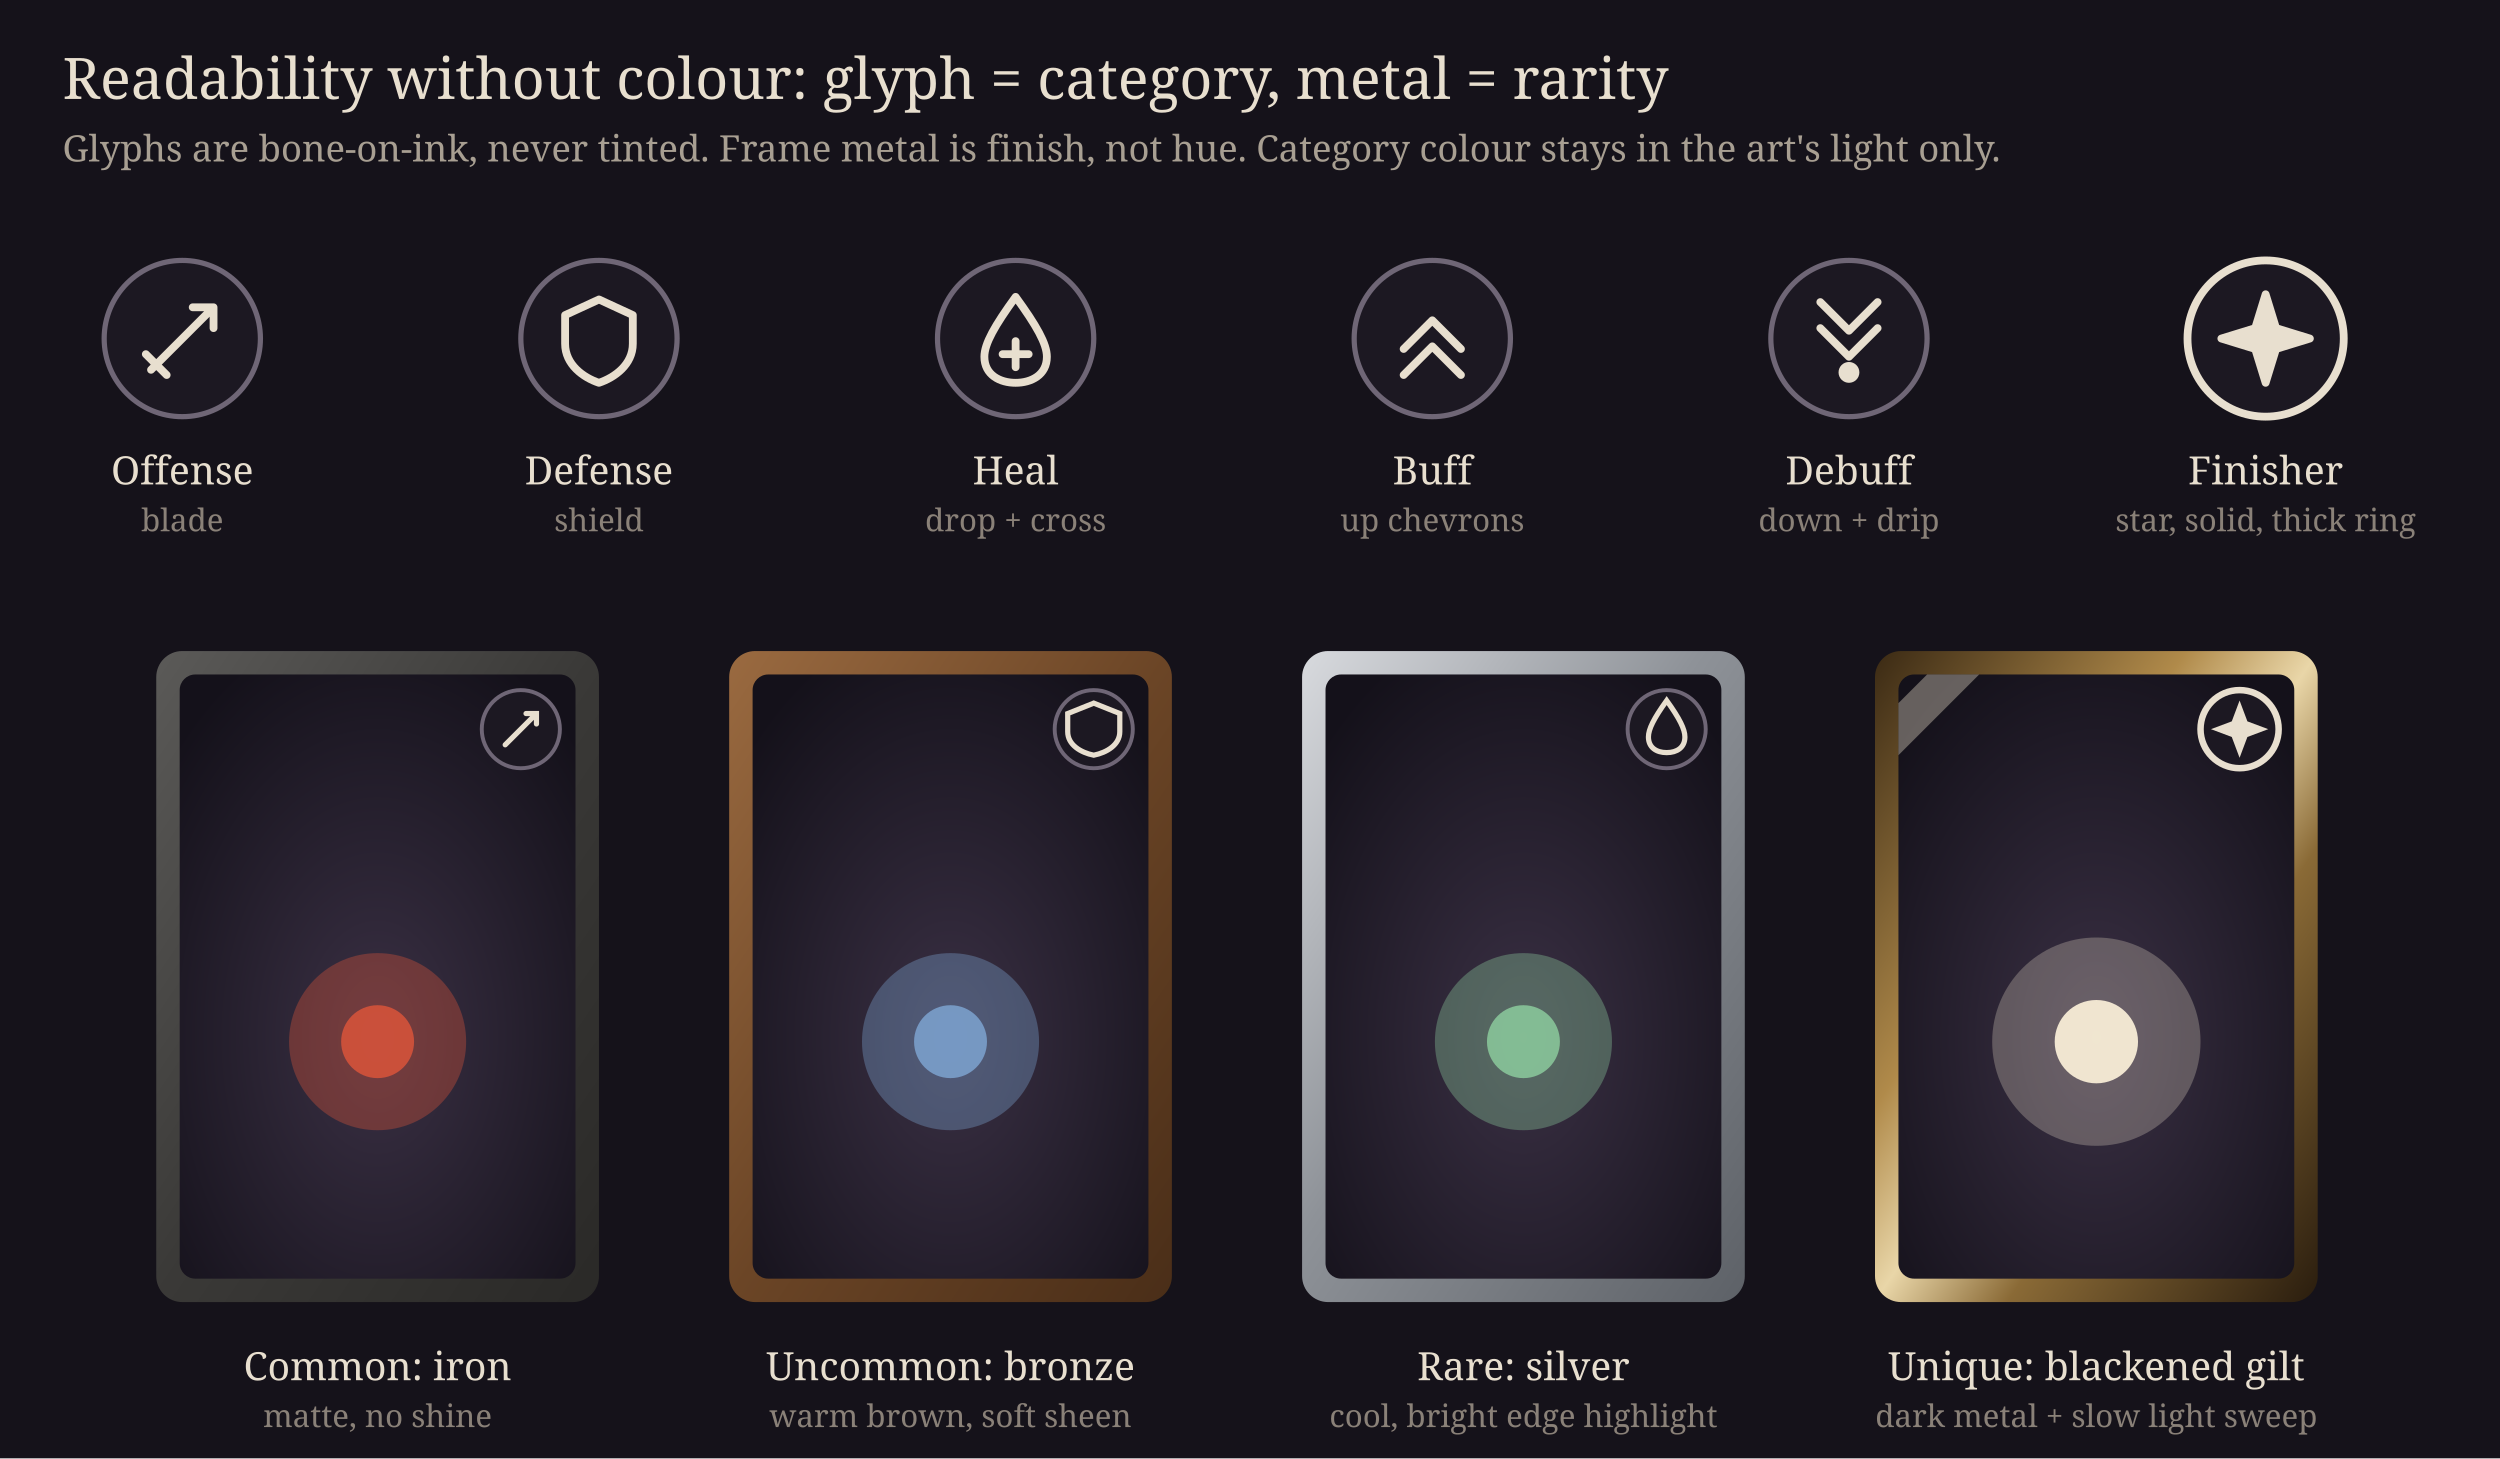
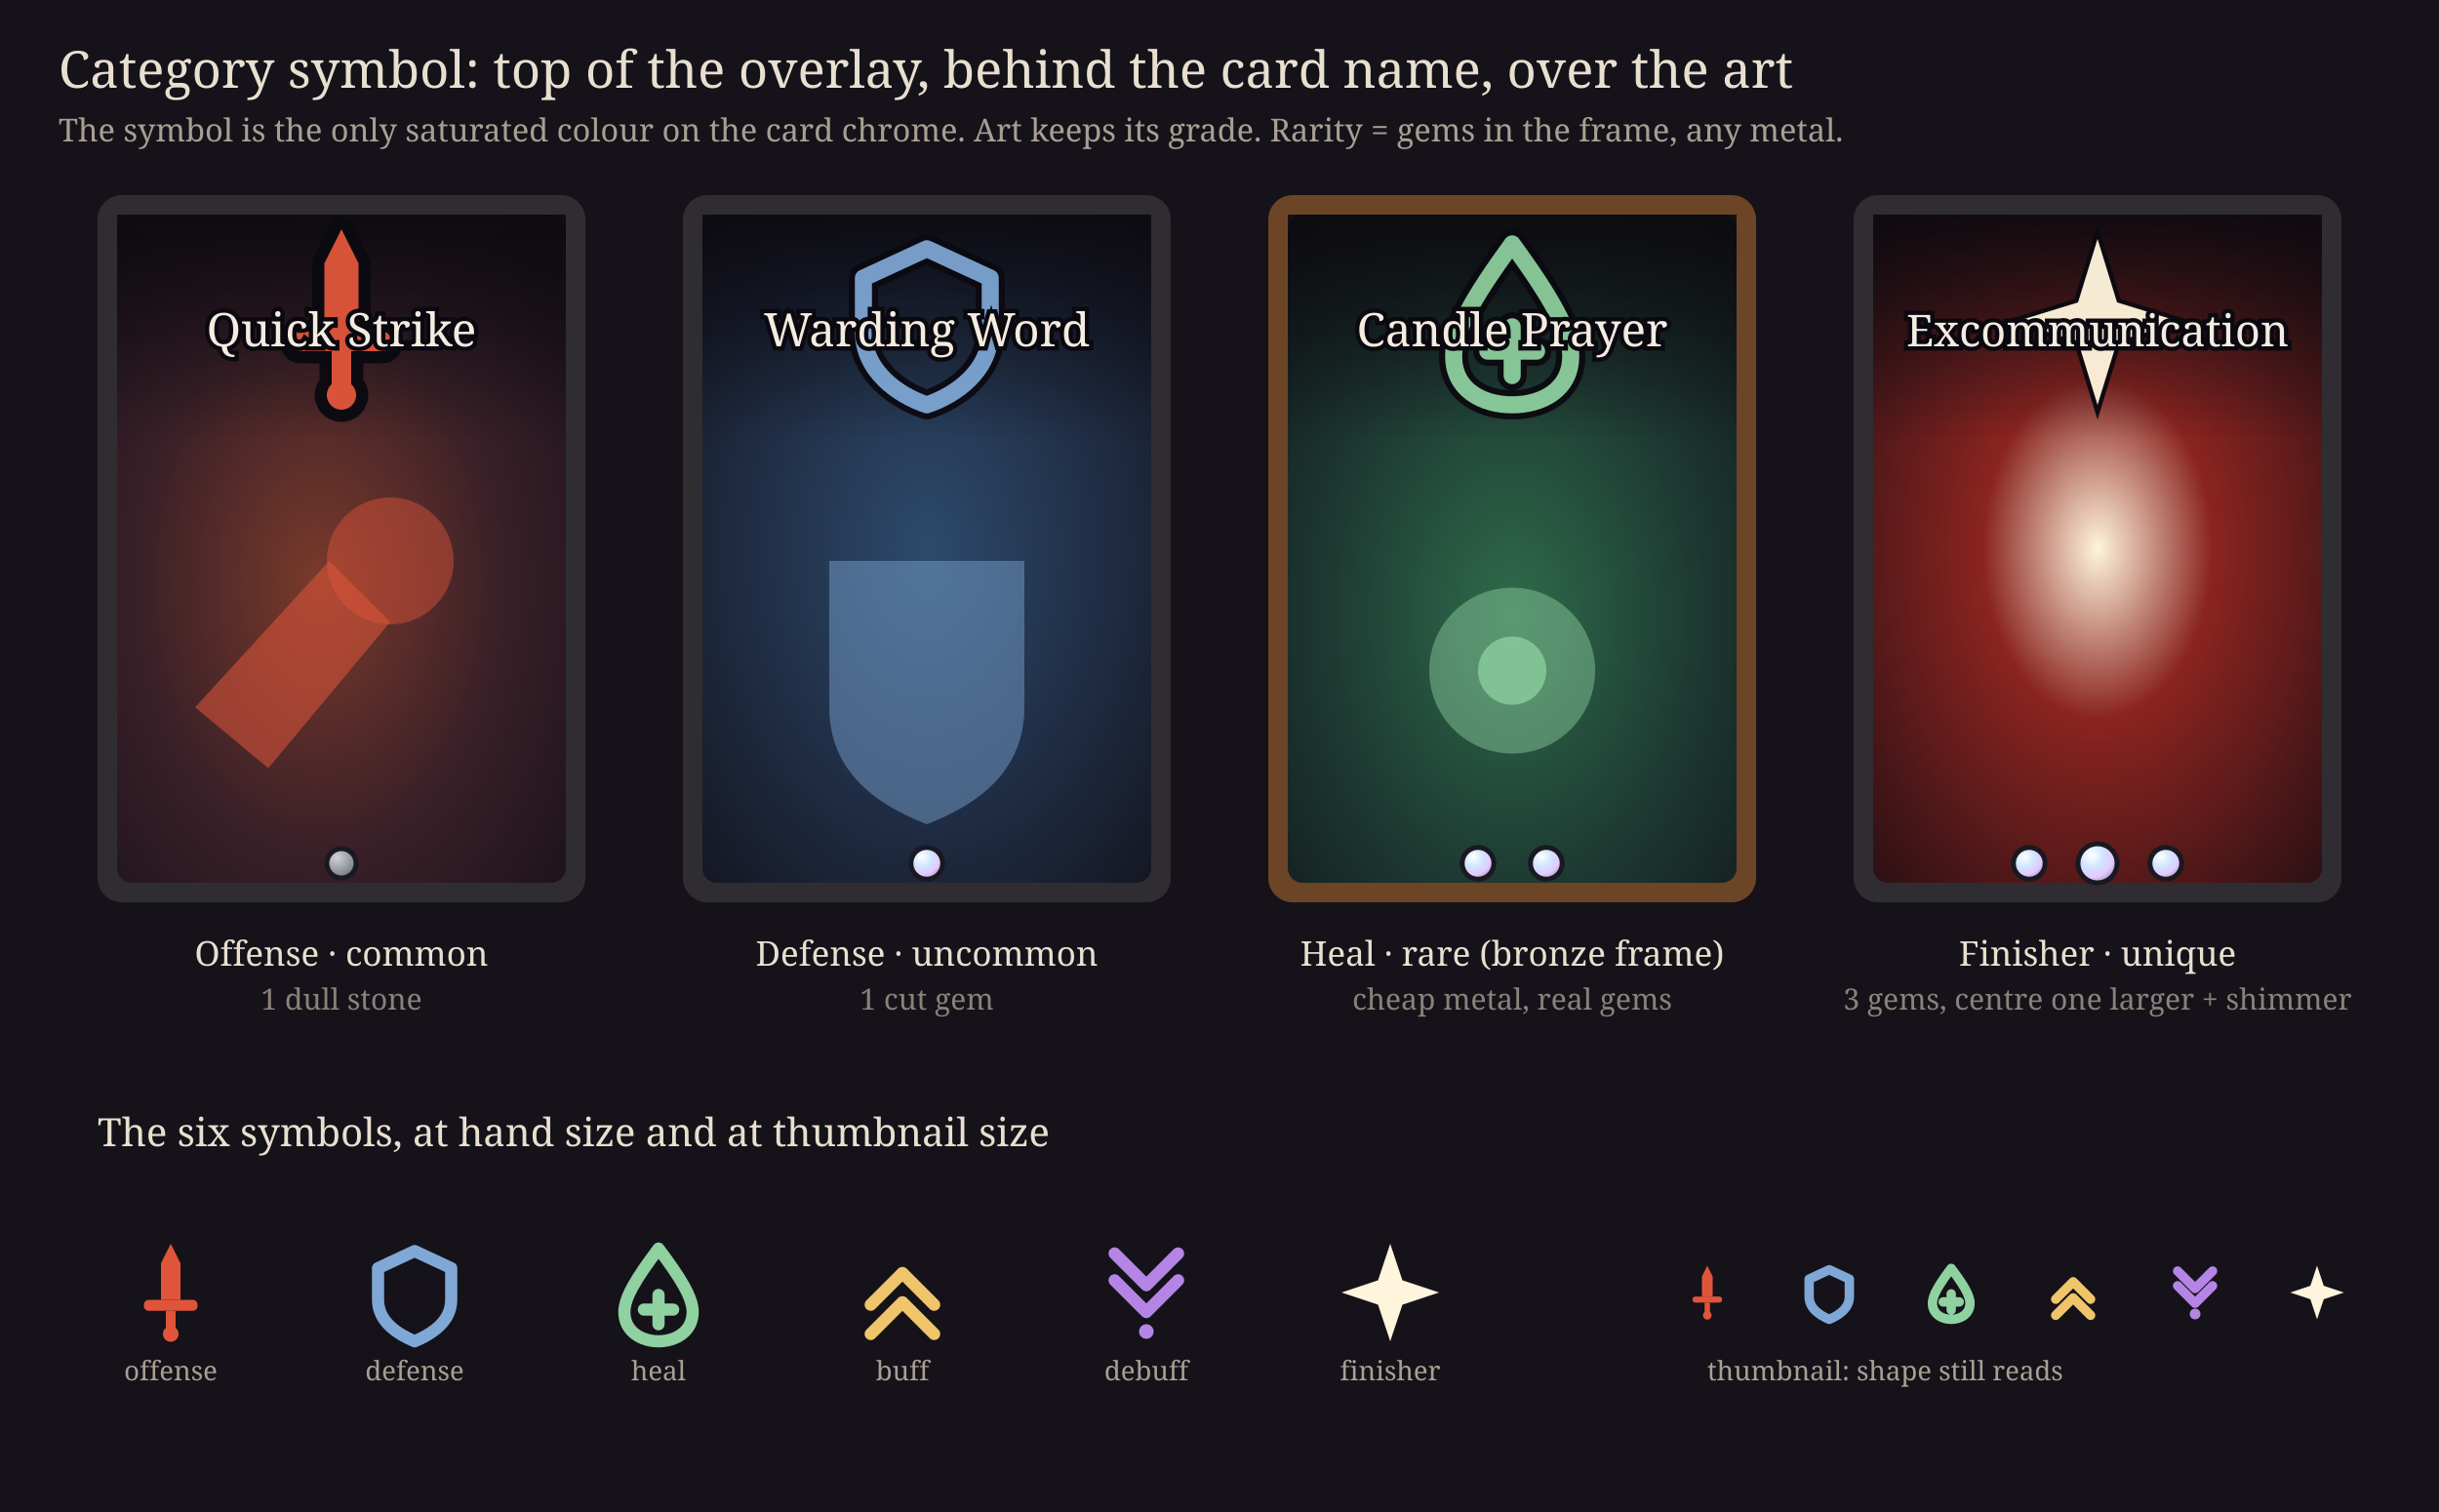
- <svg xmlns="http://www.w3.org/2000/svg" width="960" height="560" viewBox="0 0 960 560" font-family="Georgia, serif">
+ <svg xmlns="http://www.w3.org/2000/svg" width="1000" height="620" viewBox="0 0 1000 620" font-family="Georgia, serif">
  <defs>
-     <linearGradient id="iron" x1="0" y1="0" x2="1" y2="1">
-       <stop offset="0" stop-color="#5b5a58" />
-       <stop offset=".5" stop-color="#3a3937" />
-       <stop offset="1" stop-color="#2a2927" />
+     <radialGradient id="artA" cx=".45" cy=".55" r=".8">
+       <stop offset="0" stop-color="#7a3a2a" />
+       <stop offset=".5" stop-color="#3a2028" />
+       <stop offset="1" stop-color="#150f18" />
+     </radialGradient>
+     <radialGradient id="artB" cx=".5" cy=".5" r=".8">
+       <stop offset="0" stop-color="#2d4a6b" />
+       <stop offset=".55" stop-color="#1e2a40" />
+       <stop offset="1" stop-color="#121018" />
+     </radialGradient>
+     <radialGradient id="artC" cx=".5" cy=".6" r=".8">
+       <stop offset="0" stop-color="#2f6b4c" />
+       <stop offset=".55" stop-color="#1c3630" />
+       <stop offset="1" stop-color="#101418" />
+     </radialGradient>
+     <radialGradient id="artD" cx=".5" cy=".5" r=".85">
+       <stop offset="0" stop-color="#fff4dc" />
+       <stop offset=".3" stop-color="#8a2420" />
+       <stop offset="1" stop-color="#0d0a10" />
+     </radialGradient>
+     <linearGradient id="band" x1="0" y1="0" x2="0" y2="1">
+       <stop offset="0" stop-color="#0c0a10" stop-opacity=".92" />
+       <stop offset="1" stop-color="#0c0a10" stop-opacity="0" />
    </linearGradient>
-     <linearGradient id="bronze" x1="0" y1="0" x2="1" y2="1">
-       <stop offset="0" stop-color="#9a6a40" />
-       <stop offset=".5" stop-color="#6b4526" />
-       <stop offset="1" stop-color="#4a2e18" />
-     </linearGradient>
-     <linearGradient id="silver" x1="0" y1="0" x2="1" y2="1">
-       <stop offset="0" stop-color="#d8dade" />
-       <stop offset=".45" stop-color="#8e9298" />
-       <stop offset="1" stop-color="#5d6167" />
-     </linearGradient>
-     <linearGradient id="gilt" x1="0" y1="0" x2="1" y2="1">
-       <stop offset="0" stop-color="#3b2a14" />
-       <stop offset=".35" stop-color="#b08a4a" />
-       <stop offset=".5" stop-color="#e9d6a8" />
-       <stop offset=".65" stop-color="#8a6a36" />
-       <stop offset="1" stop-color="#2a1d0e" />
-     </linearGradient>
-     <radialGradient id="face" cx=".5" cy=".6" r=".7">
-       <stop offset="0" stop-color="#3a3044" />
-       <stop offset="1" stop-color="#14111a" />
+     <radialGradient id="opal" cx=".35" cy=".3" r=".8">
+       <stop offset="0" stop-color="#ffffff" />
+       <stop offset=".4" stop-color="#cfe4ff" />
+       <stop offset=".7" stop-color="#e6c8ff" />
+       <stop offset="1" stop-color="#7f8fb0" />
+     </radialGradient>
+     <radialGradient id="stone" cx=".35" cy=".3" r=".8">
+       <stop offset="0" stop-color="#cfd2d6" />
+       <stop offset="1" stop-color="#6d7176" />
    </radialGradient>
  </defs>
-   <rect width="960" height="560" fill="#15121a" />
-   <text x="24" y="38" fill="#e8dfcf" font-size="22">Readability without colour: glyph = category, metal = rarity</text>
-   <text x="24" y="62" fill="#a89f92" font-size="14">Glyphs are bone-on-ink, never tinted. Frame metal is finish, not hue. Category colour stays in the art's light only.</text>
-   <g fill="none" stroke="#e8dfcf" stroke-width="3" stroke-linecap="round" stroke-linejoin="round">
-     <g transform="translate(70,130)">
-       <circle r="30" fill="#1c1822" stroke="#6f6676" stroke-width="2" />
-       <path d="M-12 12 L12 -12 M4 -12 L12 -12 L12 -4 M-14 6 L-6 14" />
+   <rect width="1000" height="620" fill="#15121a" />
+   <text x="24" y="36" fill="#e8dfcf" font-size="21">Category symbol: top of the overlay, behind the card name, over the art</text>
+   <text x="24" y="58" fill="#a89f92" font-size="13">The symbol is the only saturated colour on the card chrome. Art keeps its grade. Rarity = gems in the frame, any metal.</text>
+   <g transform="translate(40,80)">
+     <g>
+       <rect width="200" height="290" rx="10" fill="#2f2d31" />
+       <rect x="8" y="8" width="184" height="274" rx="6" fill="url(#artA)" />
+       <path d="M40 210 L95 150 L120 175 L70 235 Z" fill="#E0553A" opacity=".55" />
+       <circle cx="120" cy="150" r="26" fill="#E0553A" opacity=".45" />
+       <rect x="8" y="8" width="184" height="92" fill="url(#band)" />
+       <g transform="translate(100,50)" opacity=".95">
+         <g stroke="#0b0910" stroke-width="10" stroke-linejoin="round" fill="#0b0910">
+           <path d="M0 -36 L7 -22 L7 6 L-7 6 L-7 -22 Z" />
+           <rect x="-20" y="6" width="40" height="8" rx="3" />
+           <rect x="-4" y="14" width="8" height="15" />
+           <circle cx="0" cy="32" r="6" />
+         </g>
+         <g fill="#E0553A">
+           <path d="M0 -36 L7 -22 L7 6 L-7 6 L-7 -22 Z" />
+           <rect x="-20" y="6" width="40" height="8" rx="3" />
+           <rect x="-4" y="14" width="8" height="15" />
+           <circle cx="0" cy="32" r="6" />
+         </g>
+       </g>
+       <text x="100" y="62" text-anchor="middle" font-size="19" fill="#f4ece0" stroke="#0b0910" stroke-width="3.5" paint-order="stroke">Quick Strike</text>
+       <circle cx="100" cy="274" r="6" fill="url(#stone)" stroke="#1a1820" stroke-width="2" />
+       <text x="100" y="316" text-anchor="middle" font-size="14" fill="#e8dfcf">Offense · common</text>
+       <text x="100" y="334" text-anchor="middle" font-size="12" fill="#8a8178">1 dull stone</text>
    </g>
-     <g transform="translate(230,130)">
-       <circle r="30" fill="#1c1822" stroke="#6f6676" stroke-width="2" />
-       <path d="M0 -15 L13 -9 L13 2 C13 10 6 15 0 17 C-6 15 -13 10 -13 2 L-13 -9 Z" />
+     <g transform="translate(240,0)">
+       <rect width="200" height="290" rx="10" fill="#2f2d31" />
+       <rect x="8" y="8" width="184" height="274" rx="6" fill="url(#artB)" />
+       <path d="M60 150 L140 150 L140 210 C140 240 115 252 100 258 C85 252 60 240 60 210 Z" fill="#7FA8D6" opacity=".45" />
+       <rect x="8" y="8" width="184" height="92" fill="url(#band)" />
+       <g transform="translate(100,52)" opacity=".92">
+         <path d="M0 -30 L26 -18 L26 4 C26 20 12 30 0 34 C-12 30 -26 20 -26 4 L-26 -18 Z" stroke="#0b0910" stroke-width="12" fill="none" stroke-linejoin="round" />
+         <path d="M0 -30 L26 -18 L26 4 C26 20 12 30 0 34 C-12 30 -26 20 -26 4 L-26 -18 Z" stroke="#7FA8D6" stroke-width="7" fill="none" stroke-linejoin="round" />
+       </g>
+       <text x="100" y="62" text-anchor="middle" font-size="19" fill="#f4ece0" stroke="#0b0910" stroke-width="3.5" paint-order="stroke">Warding Word</text>
+       <circle cx="100" cy="274" r="6.5" fill="url(#opal)" stroke="#1a1820" stroke-width="2" />
+       <text x="100" y="316" text-anchor="middle" font-size="14" fill="#e8dfcf">Defense · uncommon</text>
+       <text x="100" y="334" text-anchor="middle" font-size="12" fill="#8a8178">1 cut gem</text>
    </g>
-     <g transform="translate(390,130)">
-       <circle r="30" fill="#1c1822" stroke="#6f6676" stroke-width="2" />
-       <path d="M0 -16 C8 -5 12 2 12 7 C12 14 6 17 0 17 C-6 17 -12 14 -12 7 C-12 2 -8 -5 0 -16 Z M0 1 V11 M-5 6 H5" />
+     <g transform="translate(480,0)">
+       <rect width="200" height="290" rx="10" fill="#6b4526" />
+       <rect x="8" y="8" width="184" height="274" rx="6" fill="url(#artC)" />
+       <circle cx="100" cy="195" r="34" fill="#8FD1A0" opacity=".45" />
+       <circle cx="100" cy="195" r="14" fill="#8FD1A0" opacity=".75" />
+       <rect x="8" y="8" width="184" height="92" fill="url(#band)" />
+       <g transform="translate(100,52)" opacity=".92">
+         <path d="M0 -32 C16 -10 24 4 24 14 C24 28 12 34 0 34 C-12 34 -24 28 -24 14 C-24 4 -16 -10 0 -32 Z M0 2 V22 M-10 12 H10" stroke="#0b0910" stroke-width="12" fill="none" stroke-linejoin="round" stroke-linecap="round" />
+         <path d="M0 -32 C16 -10 24 4 24 14 C24 28 12 34 0 34 C-12 34 -24 28 -24 14 C-24 4 -16 -10 0 -32 Z M0 2 V22 M-10 12 H10" stroke="#8FD1A0" stroke-width="7" fill="none" stroke-linejoin="round" stroke-linecap="round" />
+       </g>
+       <text x="100" y="62" text-anchor="middle" font-size="19" fill="#f4ece0" stroke="#0b0910" stroke-width="3.5" paint-order="stroke">Candle Prayer</text>
+       <circle cx="86" cy="274" r="6.5" fill="url(#opal)" stroke="#1a1820" stroke-width="2" />
+       <circle cx="114" cy="274" r="6.5" fill="url(#opal)" stroke="#1a1820" stroke-width="2" />
+       <text x="100" y="316" text-anchor="middle" font-size="14" fill="#e8dfcf">Heal · rare (bronze frame)</text>
+       <text x="100" y="334" text-anchor="middle" font-size="12" fill="#8a8178">cheap metal, real gems</text>
    </g>
-     <g transform="translate(550,130)">
-       <circle r="30" fill="#1c1822" stroke="#6f6676" stroke-width="2" />
-       <path d="M-11 4 L0 -7 L11 4 M-11 14 L0 3 L11 14" />
-     </g>
-     <g transform="translate(710,130)">
-       <circle r="30" fill="#1c1822" stroke="#6f6676" stroke-width="2" />
-       <path d="M-11 -14 L0 -3 L11 -14 M-11 -4 L0 7 L11 -4" />
-       <circle cx="0" cy="13" r="2.5" fill="#e8dfcf" />
-     </g>
-     <g transform="translate(870,130)">
-       <circle r="30" fill="#1c1822" stroke="#e8dfcf" stroke-width="3" />
-       <path d="M0 -17 L4 -4 L17 0 L4 4 L0 17 L-4 4 L-17 0 L-4 -4 Z" fill="#e8dfcf" />
+     <g transform="translate(720,0)">
+       <rect width="200" height="290" rx="10" fill="#2f2d31" />
+       <rect x="8" y="8" width="184" height="274" rx="6" fill="url(#artD)" />
+       <rect x="8" y="8" width="184" height="92" fill="url(#band)" />
+       <g transform="translate(100,52)" opacity=".95">
+         <path d="M0 -34 L8 -8 L34 0 L8 8 L0 34 L-8 8 L-34 0 L-8 -8 Z" fill="#0b0910" transform="scale(1.18)" />
+         <path d="M0 -34 L8 -8 L34 0 L8 8 L0 34 L-8 8 L-34 0 L-8 -8 Z" fill="#FFF4DC" />
+       </g>
+       <text x="100" y="62" text-anchor="middle" font-size="18" fill="#f4ece0" stroke="#0b0910" stroke-width="3.5" paint-order="stroke">Excommunication</text>
+       <circle cx="72" cy="274" r="6.5" fill="url(#opal)" stroke="#1a1820" stroke-width="2" />
+       <circle cx="100" cy="274" r="8" fill="url(#opal)" stroke="#1a1820" stroke-width="2" />
+       <circle cx="128" cy="274" r="6.5" fill="url(#opal)" stroke="#1a1820" stroke-width="2" />
+       <text x="100" y="316" text-anchor="middle" font-size="14" fill="#e8dfcf">Finisher · unique</text>
+       <text x="100" y="334" text-anchor="middle" font-size="12" fill="#8a8178">3 gems, centre one larger + shimmer</text>
    </g>
  </g>
-   <g fill="#e8dfcf" font-size="15" text-anchor="middle">
-     <text x="70" y="186">Offense</text>
-     <text x="230" y="186">Defense</text>
-     <text x="390" y="186">Heal</text>
-     <text x="550" y="186">Buff</text>
-     <text x="710" y="186">Debuff</text>
-     <text x="870" y="186">Finisher</text>
-   </g>
-   <g fill="#8a8178" font-size="12" text-anchor="middle">
-     <text x="70" y="204">blade</text>
-     <text x="230" y="204">shield</text>
-     <text x="390" y="204">drop + cross</text>
-     <text x="550" y="204">up chevrons</text>
-     <text x="710" y="204">down + drip</text>
-     <text x="870" y="204">star, solid, thick ring</text>
-   </g>
-   <g font-size="15" text-anchor="middle">
-     <g transform="translate(60,250)">
-       <rect width="170" height="250" rx="10" fill="url(#iron)" />
-       <rect x="9" y="9" width="152" height="232" rx="6" fill="url(#face)" />
-       <circle cx="140" cy="30" r="15" fill="#1c1822" stroke="#6f6676" stroke-width="1.5" />
-       <path d="M134 36 L146 24 M142 24 L146 24 L146 28" stroke="#e8dfcf" stroke-width="2" fill="none" stroke-linecap="round" />
-       <circle cx="85" cy="150" r="34" fill="#E0553A" opacity=".35" />
-       <circle cx="85" cy="150" r="14" fill="#E0553A" opacity=".8" />
-       <text x="85" y="280" fill="#e8dfcf">Common: iron</text>
-       <text x="85" y="298" fill="#8a8178" font-size="12">matte, no shine</text>
+   <g transform="translate(40,470)">
+     <text x="0" y="0" fill="#e8dfcf" font-size="16">The six symbols, at hand size and at thumbnail size</text>
+     <g stroke-linecap="round" stroke-linejoin="round" fill="none">
+       <g transform="translate(30,60)">
+         <g fill="#E0553A">
+           <path d="M0 -20 L4 -12 L4 3 L-4 3 L-4 -12 Z" />
+           <rect x="-11" y="3" width="22" height="4.5" rx="2" />
+           <rect x="-2" y="7.5" width="4" height="8" />
+           <circle cx="0" cy="17" r="3.2" />
+         </g>
+       </g>
+       <g transform="translate(130,60)">
+         <path d="M0 -17 L15 -10 L15 3 C15 12 7 17 0 20 C-7 17 -15 12 -15 3 L-15 -10 Z" stroke="#7FA8D6" stroke-width="5" />
+       </g>
+       <g transform="translate(230,60)">
+         <path d="M0 -18 C9 -6 14 2 14 8 C14 16 7 20 0 20 C-7 20 -14 16 -14 8 C-14 2 -9 -6 0 -18 Z M0 1 V13 M-6 7 H6" stroke="#8FD1A0" stroke-width="5" />
+       </g>
+       <g transform="translate(330,60)">
+         <path d="M-13 5 L0 -8 L13 5 M-13 17 L0 4 L13 17" stroke="#F0C46A" stroke-width="5" />
+       </g>
+       <g transform="translate(430,60)">
+         <path d="M-13 -16 L0 -3 L13 -16 M-13 -5 L0 8 L13 -5" stroke="#B585E6" stroke-width="5" />
+         <circle cx="0" cy="16" r="3" fill="#B585E6" stroke="none" />
+       </g>
+       <g transform="translate(530,60)">
+         <path d="M0 -20 L5 -5 L20 0 L5 5 L0 20 L-5 5 L-20 0 L-5 -5 Z" fill="#FFF4DC" stroke="none" />
+       </g>
    </g>
-     <g transform="translate(280,250)">
-       <rect width="170" height="250" rx="10" fill="url(#bronze)" />
-       <rect x="9" y="9" width="152" height="232" rx="6" fill="url(#face)" />
-       <circle cx="140" cy="30" r="15" fill="#1c1822" stroke="#6f6676" stroke-width="1.5" />
-       <path d="M140 20 L150 24 L150 31 C150 36 145 39 140 40 C135 39 130 36 130 31 L130 24 Z" stroke="#e8dfcf" stroke-width="2" fill="none" />
-       <circle cx="85" cy="150" r="34" fill="#7FA8D6" opacity=".35" />
-       <circle cx="85" cy="150" r="14" fill="#7FA8D6" opacity=".8" />
-       <text x="85" y="280" fill="#e8dfcf">Uncommon: bronze</text>
-       <text x="85" y="298" fill="#8a8178" font-size="12">warm brown, soft sheen</text>
+     <g fill="#a89f92" font-size="11" text-anchor="middle">
+       <text x="30" y="96">offense</text>
+       <text x="130" y="96">defense</text>
+       <text x="230" y="96">heal</text>
+       <text x="330" y="96">buff</text>
+       <text x="430" y="96">debuff</text>
+       <text x="530" y="96">finisher</text>
    </g>
-     <g transform="translate(500,250)">
-       <rect width="170" height="250" rx="10" fill="url(#silver)" />
-       <rect x="9" y="9" width="152" height="232" rx="6" fill="url(#face)" />
-       <circle cx="140" cy="30" r="15" fill="#1c1822" stroke="#6f6676" stroke-width="1.5" />
-       <path d="M140 19 C145 26 147 30 147 33 C147 37 144 39 140 39 C136 39 133 37 133 33 C133 30 135 26 140 19 Z" stroke="#e8dfcf" stroke-width="2" fill="none" />
-       <circle cx="85" cy="150" r="34" fill="#8FD1A0" opacity=".35" />
-       <circle cx="85" cy="150" r="14" fill="#8FD1A0" opacity=".8" />
-       <text x="85" y="280" fill="#e8dfcf">Rare: silver</text>
-       <text x="85" y="298" fill="#8a8178" font-size="12">cool, bright edge highlight</text>
+     <g stroke-linecap="round" stroke-linejoin="round" fill="none" transform="translate(660,0)">
+       <g transform="translate(0,60) scale(.55)">
+         <g fill="#E0553A">
+           <path d="M0 -20 L4 -12 L4 3 L-4 3 L-4 -12 Z" />
+           <rect x="-11" y="3" width="22" height="4.5" rx="2" />
+           <rect x="-2" y="7.5" width="4" height="8" />
+           <circle cx="0" cy="17" r="3.2" />
+         </g>
+       </g>
+       <g transform="translate(50,60) scale(.55)">
+         <path d="M0 -17 L15 -10 L15 3 C15 12 7 17 0 20 C-7 17 -15 12 -15 3 L-15 -10 Z" stroke="#7FA8D6" stroke-width="7" />
+       </g>
+       <g transform="translate(100,60) scale(.55)">
+         <path d="M0 -18 C9 -6 14 2 14 8 C14 16 7 20 0 20 C-7 20 -14 16 -14 8 C-14 2 -9 -6 0 -18 Z M0 1 V13 M-6 7 H6" stroke="#8FD1A0" stroke-width="7" />
+       </g>
+       <g transform="translate(150,60) scale(.55)">
+         <path d="M-13 5 L0 -8 L13 5 M-13 17 L0 4 L13 17" stroke="#F0C46A" stroke-width="7" />
+       </g>
+       <g transform="translate(200,60) scale(.55)">
+         <path d="M-13 -16 L0 -3 L13 -16 M-13 -5 L0 8 L13 -5" stroke="#B585E6" stroke-width="7" />
+         <circle cx="0" cy="16" r="4" fill="#B585E6" stroke="none" />
+       </g>
+       <g transform="translate(250,60) scale(.55)">
+         <path d="M0 -20 L5 -5 L20 0 L5 5 L0 20 L-5 5 L-20 0 L-5 -5 Z" fill="#FFF4DC" stroke="none" />
+       </g>
    </g>
-     <g transform="translate(720,250)">
-       <rect width="170" height="250" rx="10" fill="url(#gilt)" />
-       <rect x="9" y="9" width="152" height="232" rx="6" fill="url(#face)" />
-       <path d="M20 9 L40 9 L9 40 L9 20 Z" fill="#fff4dc" opacity=".35" />
-       <circle cx="140" cy="30" r="15" fill="#1c1822" stroke="#e8dfcf" stroke-width="2.5" />
-       <path d="M140 19 L143 27 L151 30 L143 33 L140 41 L137 33 L129 30 L137 27 Z" fill="#e8dfcf" />
-       <circle cx="85" cy="150" r="40" fill="#FFF4DC" opacity=".25" />
-       <circle cx="85" cy="150" r="16" fill="#FFF4DC" opacity=".9" />
-       <text x="85" y="280" fill="#e8dfcf">Unique: blackened gilt</text>
-       <text x="85" y="298" fill="#8a8178" font-size="12">dark metal + slow light sweep</text>
-     </g>
+     <text x="660" y="96" fill="#a89f92" font-size="11">thumbnail: shape still reads</text>
  </g>
</svg>
